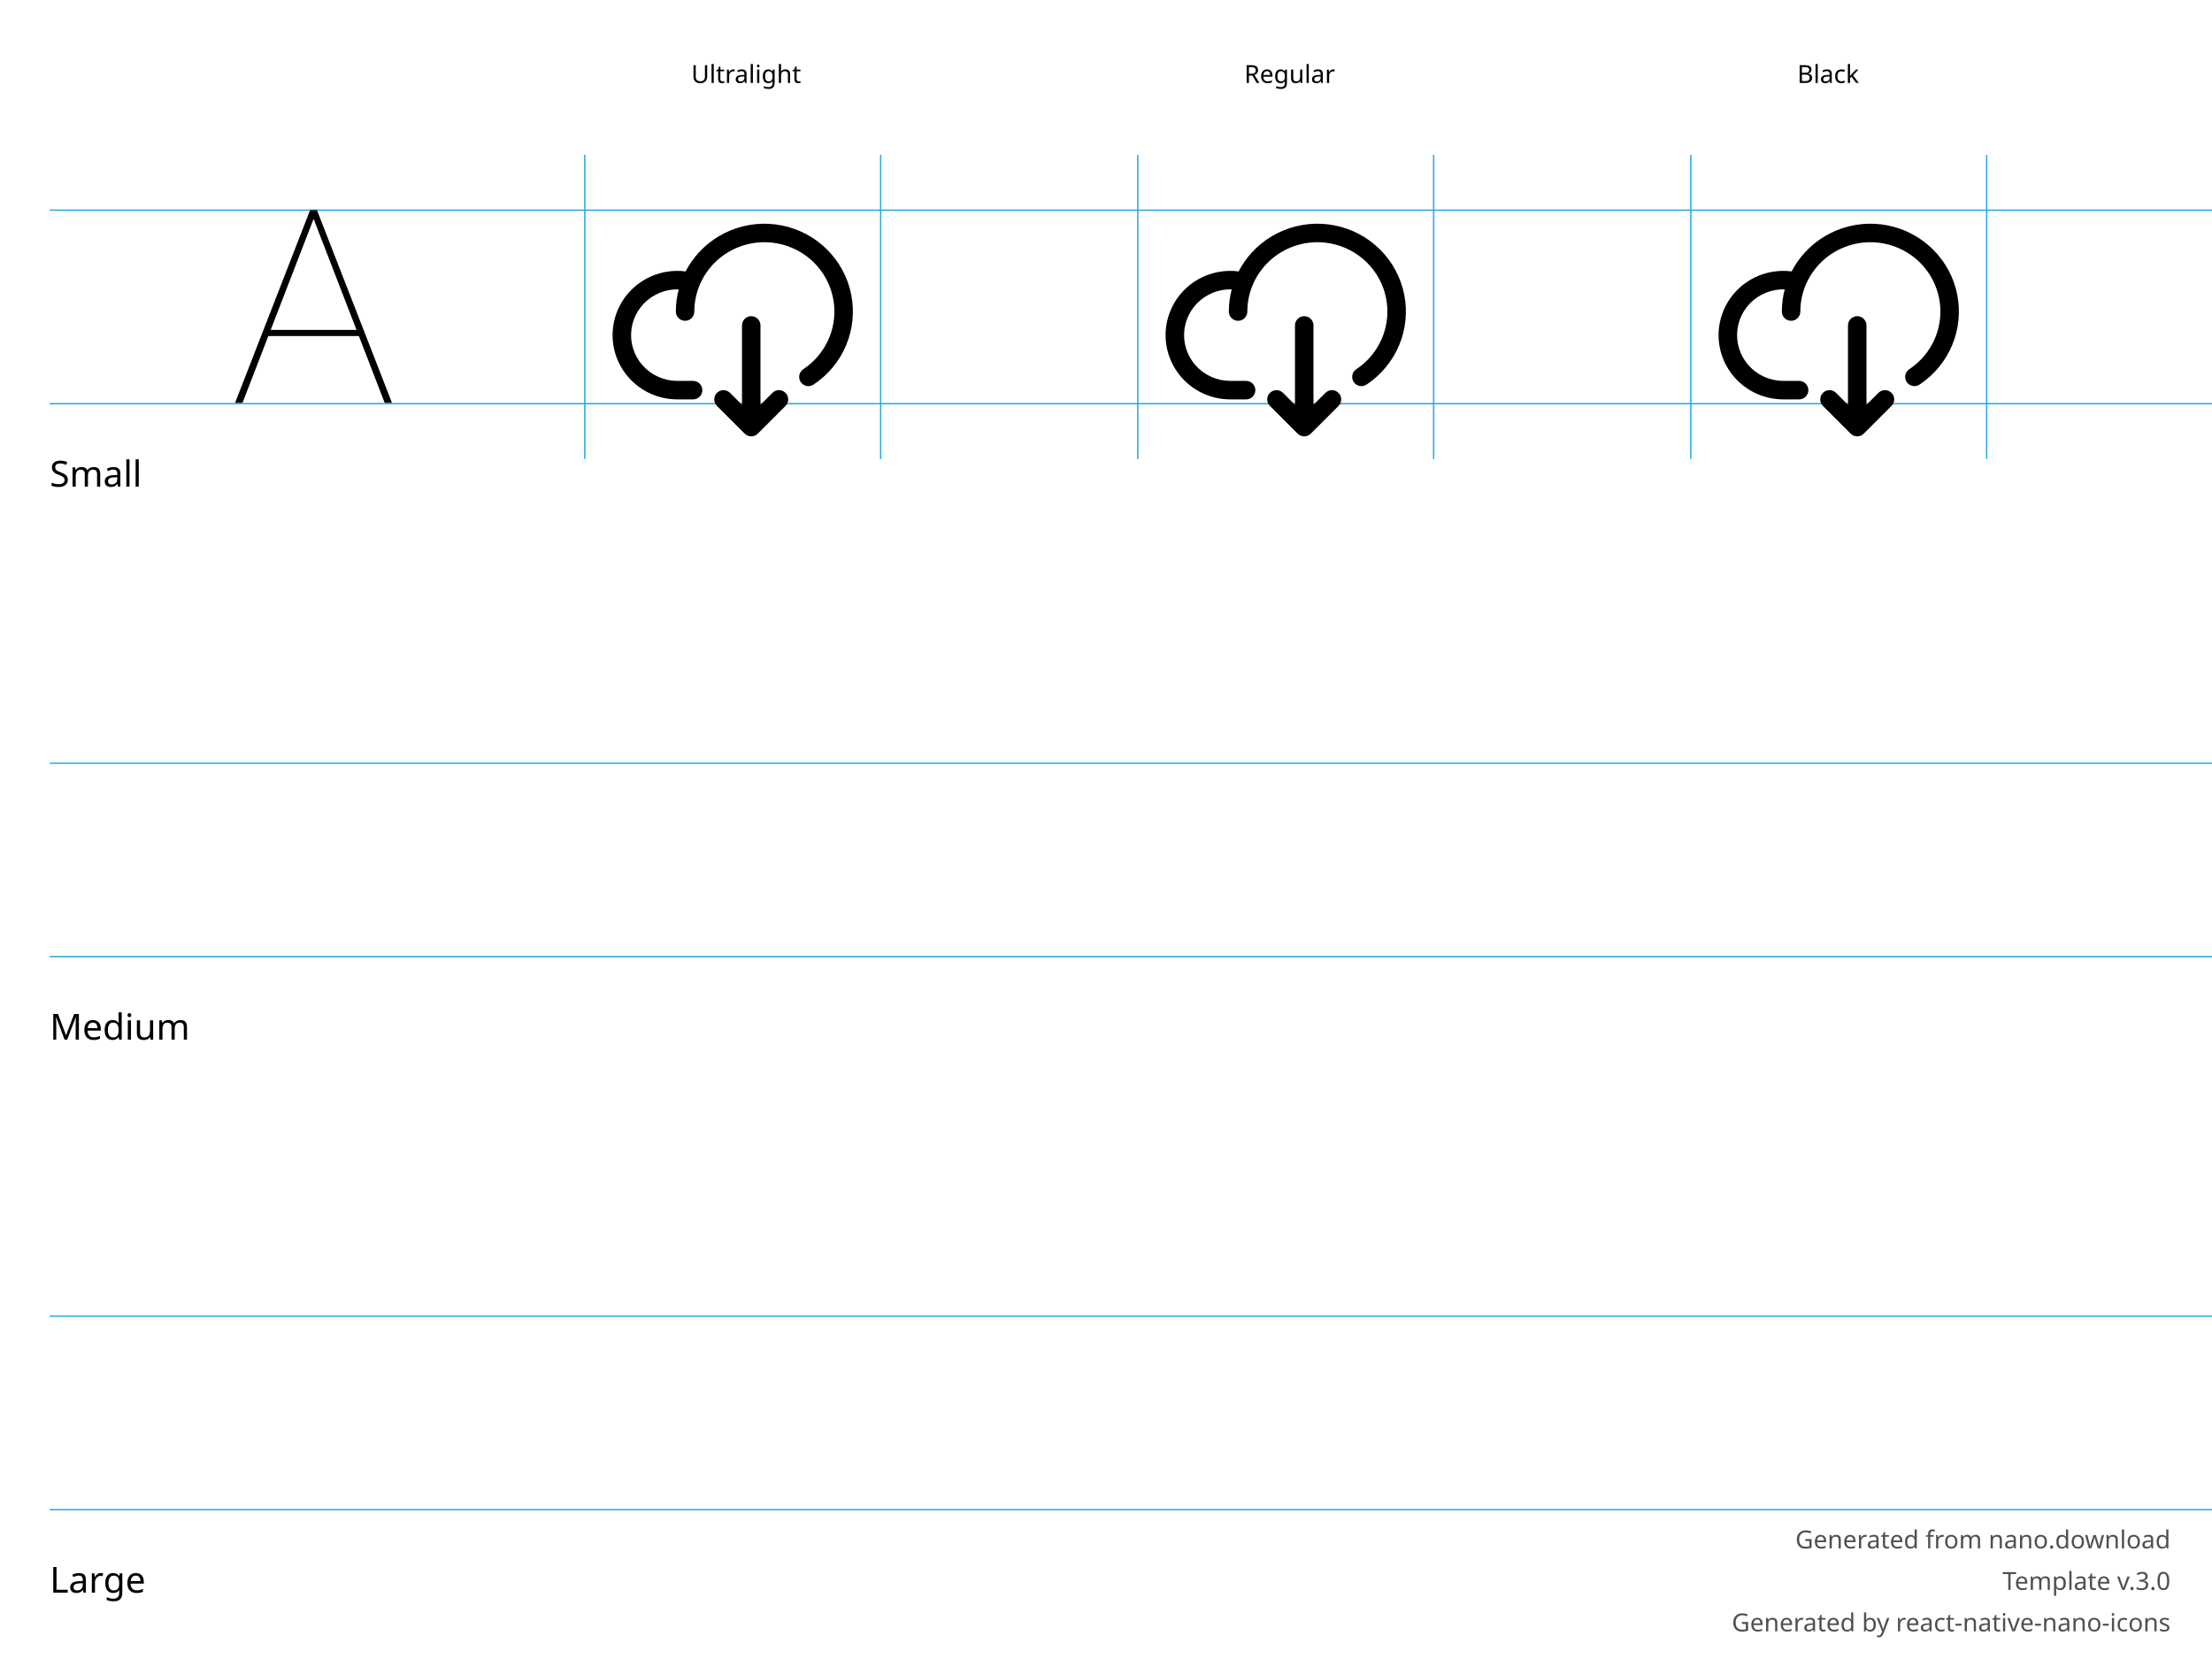
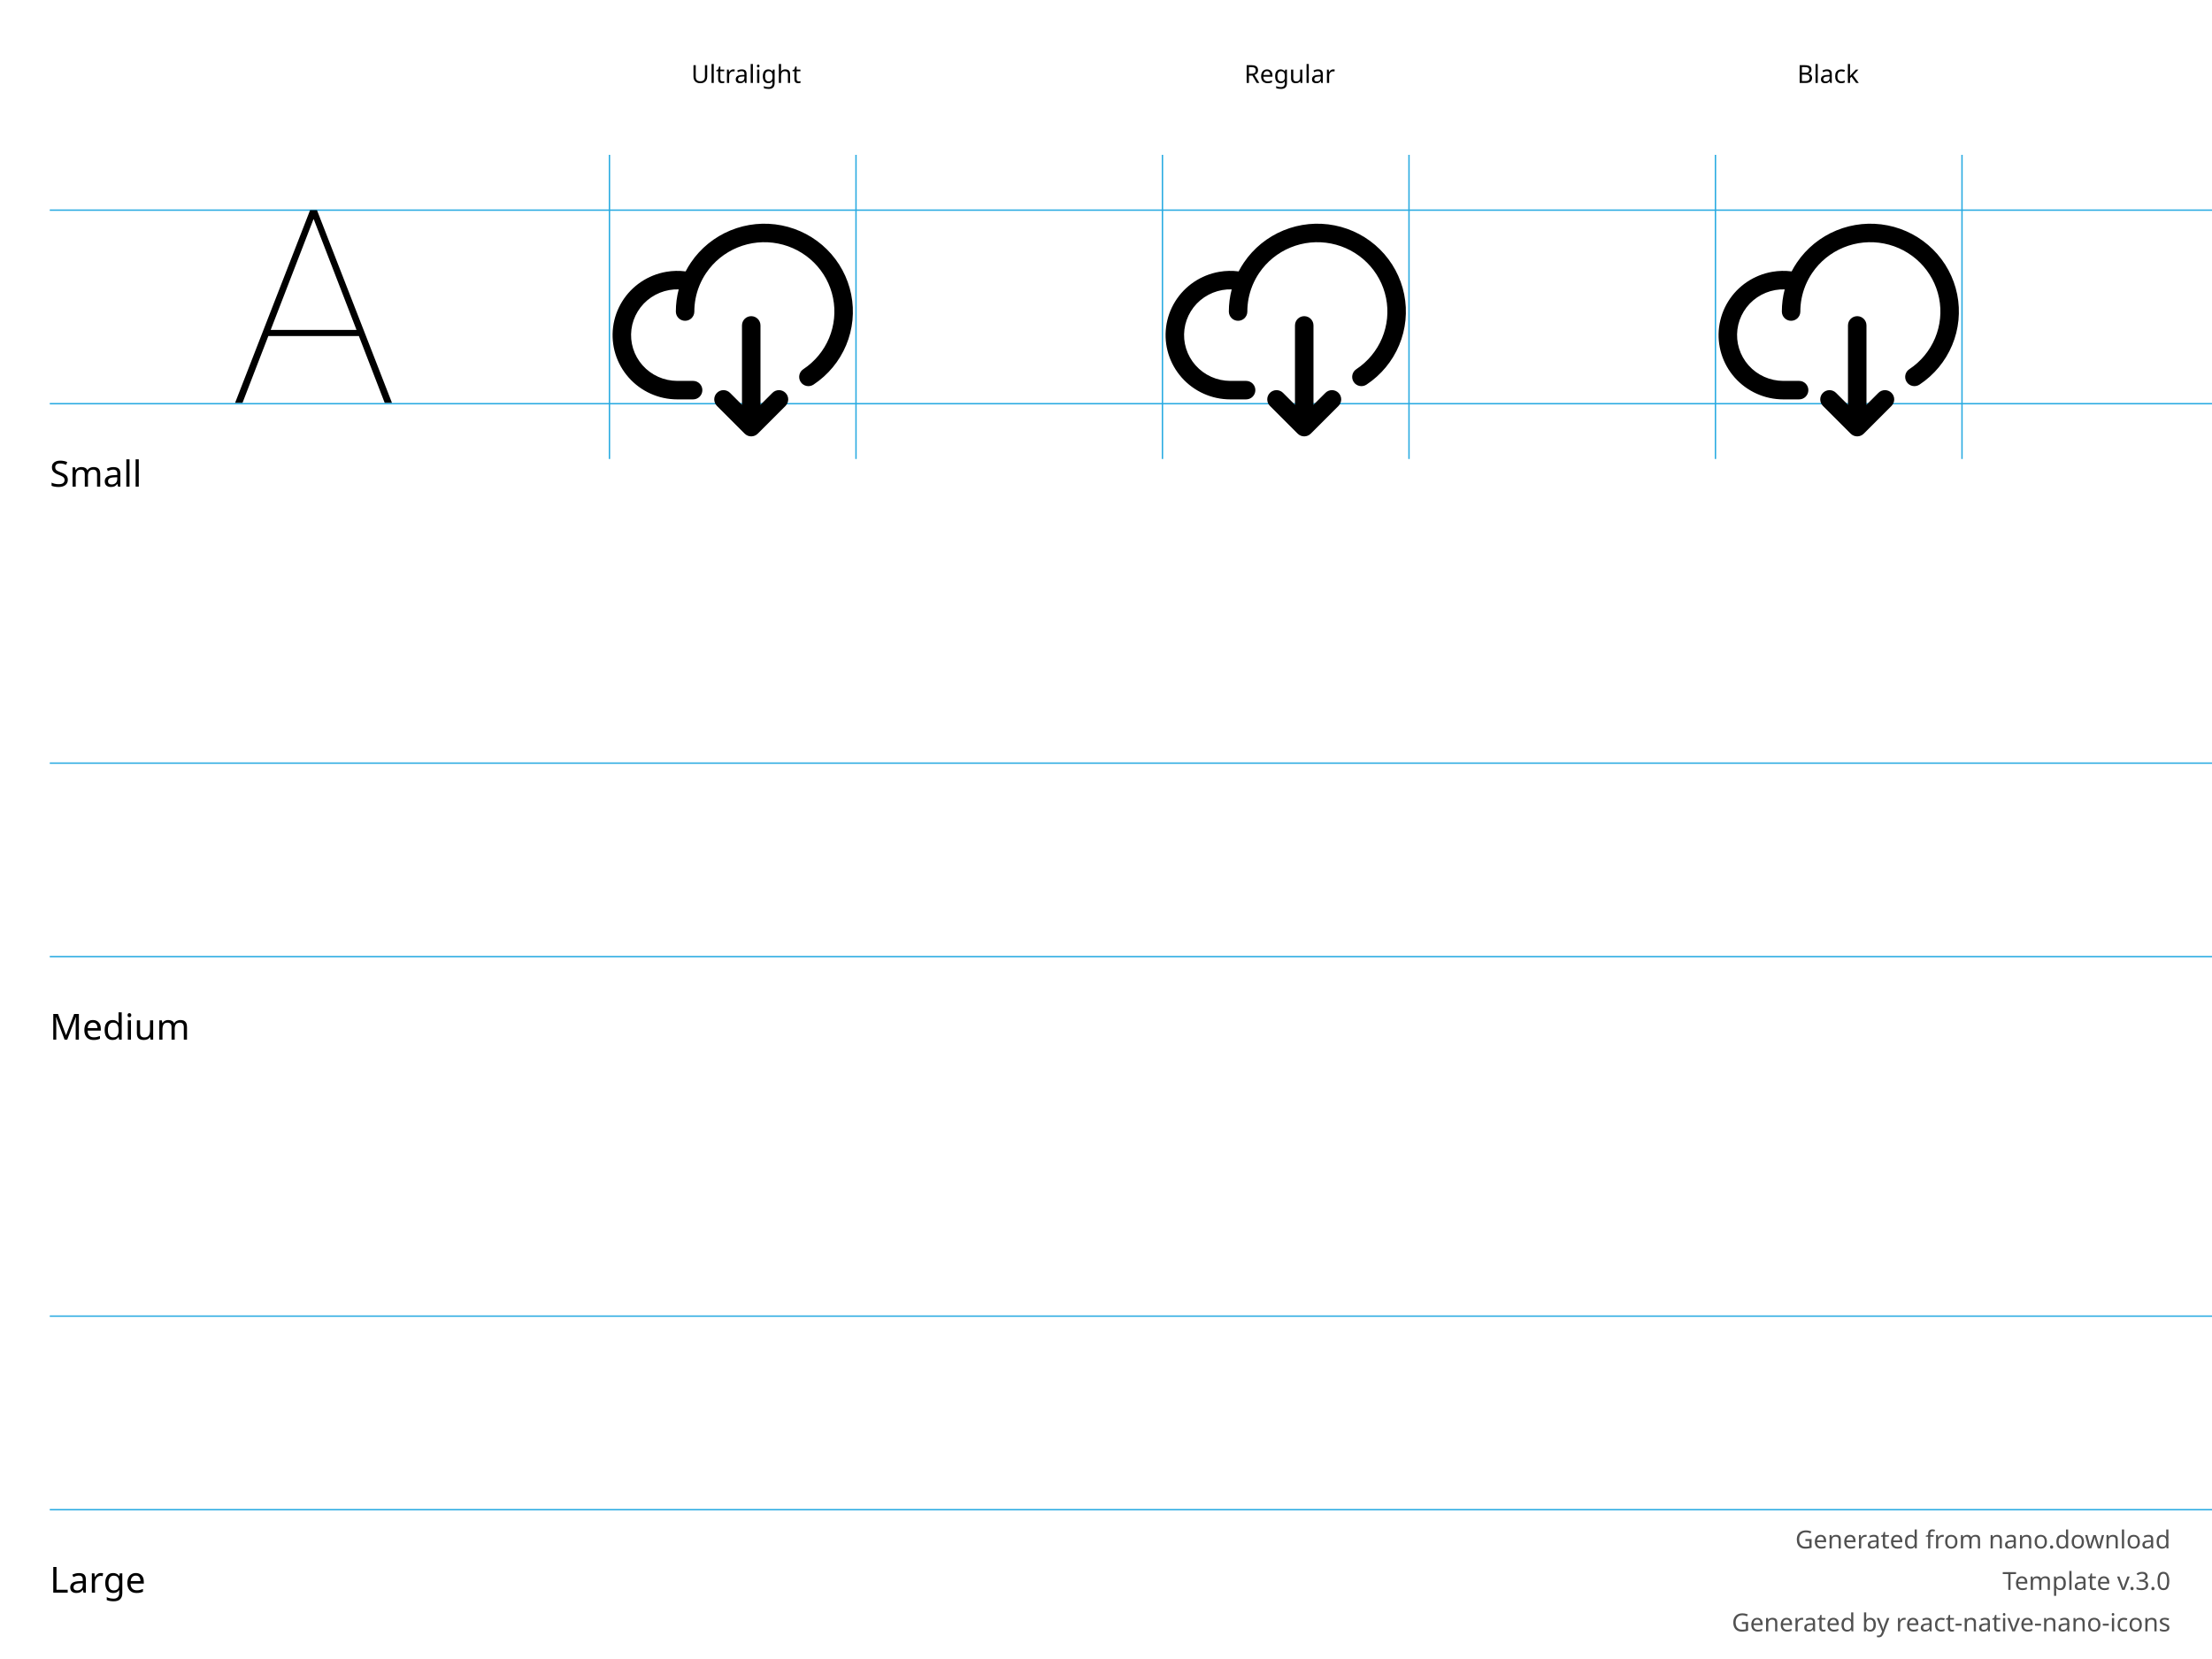
<svg xmlns="http://www.w3.org/2000/svg" width="800" height="600" version="1.1">
  <style>
    .monochrome-0 {fill:#000000}
    .multicolor-0:custom {fill:#000000}
  </style>
  <g id="Notes" font-family="'LucidaGrande', 'Lucida Grande', sans-serif" font-weight="500" font-size="13px">
    <rect x="0" y="0" width="800" height="600" fill="white" />
    <g font-weight="500" font-size="13px">
      <text x="18px" y="176px">Small</text>
      <text x="18px" y="376px">Medium</text>
      <text x="18px" y="576px">Large</text>
    </g>
    <g font-weight="300" font-size="9px">
      <text x="250px" y="30px">Ultralight</text>
      <text x="450px" y="30px">Regular</text>
      <text x="650px" y="30px">Black</text>
      <text id="descriptive-name" fill="#505050" x="785.0" y="560.0" text-anchor="end">Generated from nano.download</text>
      <text id="template-version" fill="#505050" x="785.0" y="575.0" text-anchor="end">Template v.3.0</text>
      <text fill="#505050" x="785.0" y="590.0" text-anchor="end">Generated by react-native-nano-icons</text>
    </g>
  </g>
  <g id="Guides" stroke="rgb(39,170,225)" stroke-width="0.5px">
    <path id="Capline-S" d="M18,76 l800,0" />
    <path id="H-reference" d="M85,145.755 L87.685,145.755 L113.369,79.287 L114.052,79.287 L114.052,76 L112.148,76 L85,145.755 Z M95.693,121.536 L130.996,121.536 L130.263,119.313 L96.474,119.313 L95.693,121.536 Z M139.15,145.755 L141.787,145.755 L114.638,76 L113.466,76 L113.466,79.287 L139.15,145.755 Z" stroke="none" />
    <path id="Baseline-S" d="M18,146 l800,0" />
-     <path id="left-margin-Ultralight-S" d="M211.5,56 l0,110" />
-     <path id="right-margin-Ultralight-S" d="M318.5,56 l0,110" />
-     <path id="left-margin-Regular-S" d="M411.5,56 l0,110" />
-     <path id="right-margin-Regular-S" d="M518.5,56 l0,110" />
-     <path id="left-margin-Black-S" d="M611.5,56 l0,110" />
-     <path id="right-margin-Black-S" d="M718.5,56 l0,110" />
+     <path id="left-margin-Ultralight-S" d="M220.417,56 l0,110" />
+     <path id="right-margin-Ultralight-S" d="M309.583,56 l0,110" />
+     <path id="left-margin-Regular-S" d="M420.417,56 l0,110" />
+     <path id="right-margin-Regular-S" d="M509.583,56 l0,110" />
+     <path id="left-margin-Black-S" d="M620.417,56 l0,110" />
+     <path id="right-margin-Black-S" d="M709.583,56 l0,110" />
    <path id="Capline-M" d="M18,276 l800,0" />
    <path id="Baseline-M" d="M18,346 l800,0" />
    <path id="Capline-L" d="M18,476 l800,0" />
    <path id="Baseline-L" d="M18,546 l800,0" />
  </g>
  <g id="Symbols">
    <g id="Ultralight-S" transform="matrix(3.344,0,0,3.344,211.5,57.5)">
      <path class="monochrome-0 multicolor-0:custom" d="M20.901,9.144 C19.43,8.854 17.905,9.003 16.52,9.572 C15.135,10.141 13.953,11.103 13.122,12.337 C12.858,12.728 12.634,13.14 12.45,13.569 C12.43,13.637 12.403,13.701 12.37,13.762 C12.026,14.63 11.847,15.558 11.847,16.5 C11.847,17.052 11.4,17.5 10.847,17.5 C10.295,17.5 9.847,17.052 9.847,16.5 C9.847,15.686 9.953,14.881 10.157,14.102 C9.818,14.092 9.477,14.116 9.14,14.175 C8.44,14.297 7.775,14.565 7.189,14.96 C6.602,15.356 6.108,15.87 5.739,16.469 C5.369,17.067 5.132,17.736 5.044,18.431 C4.955,19.126 5.017,19.832 5.225,20.502 C5.432,21.172 5.782,21.791 6.25,22.318 C6.718,22.845 7.294,23.268 7.941,23.558 C8.588,23.848 9.289,23.999 10,24 L11.715,24 C12.267,24 12.715,24.448 12.715,25 C12.715,25.552 12.267,26 11.715,26 L9.998,26 C9.006,25.999 8.026,25.789 7.122,25.383 C6.218,24.977 5.411,24.386 4.755,23.646 C4.098,22.907 3.607,22.037 3.314,21.094 C3.022,20.151 2.935,19.157 3.06,18.178 C3.185,17.2 3.518,16.258 4.037,15.418 C4.556,14.577 5.249,13.856 6.07,13.302 C6.891,12.749 7.82,12.375 8.797,12.205 C9.495,12.083 10.206,12.068 10.906,12.158 C11.073,11.835 11.259,11.522 11.463,11.219 C12.516,9.656 14.012,8.44 15.76,7.722 C17.509,7.004 19.432,6.816 21.288,7.182 C23.143,7.548 24.849,8.451 26.188,9.779 C27.528,11.107 28.441,12.801 28.811,14.645 C29.181,16.49 28.991,18.401 28.266,20.138 C27.54,21.875 26.312,23.358 24.737,24.401 C24.277,24.706 23.656,24.58 23.351,24.12 C23.046,23.659 23.172,23.039 23.633,22.734 C24.878,21.909 25.848,20.737 26.42,19.367 C26.992,17.998 27.142,16.492 26.85,15.038 C26.559,13.585 25.839,12.249 24.78,11.2 C23.722,10.15 22.372,9.434 20.901,9.144 Z M21.707,26.707 C22.098,26.317 22.098,25.683 21.707,25.293 C21.317,24.902 20.683,24.902 20.293,25.293 L19,26.586 L19,18 C19,17.448 18.552,17 18,17 C17.448,17 17,17.448 17,18 L17,26.586 L15.707,25.293 C15.317,24.902 14.683,24.902 14.293,25.293 C13.902,25.683 13.902,26.317 14.293,26.707 L17.293,29.707 C17.683,30.098 18.317,30.098 18.707,29.707 L21.707,26.707 Z" />
    </g>
    <g id="Regular-S" transform="matrix(3.344,0,0,3.344,411.5,57.5)">
      <path class="monochrome-0 multicolor-0:custom" d="M20.901,9.144 C19.43,8.854 17.905,9.003 16.52,9.572 C15.135,10.141 13.953,11.103 13.122,12.337 C12.858,12.728 12.634,13.14 12.45,13.569 C12.43,13.637 12.403,13.701 12.37,13.762 C12.026,14.63 11.847,15.558 11.847,16.5 C11.847,17.052 11.4,17.5 10.847,17.5 C10.295,17.5 9.847,17.052 9.847,16.5 C9.847,15.686 9.953,14.881 10.157,14.102 C9.818,14.092 9.477,14.116 9.14,14.175 C8.44,14.297 7.775,14.565 7.189,14.96 C6.602,15.356 6.108,15.87 5.739,16.469 C5.369,17.067 5.132,17.736 5.044,18.431 C4.955,19.126 5.017,19.832 5.225,20.502 C5.432,21.172 5.782,21.791 6.25,22.318 C6.718,22.845 7.294,23.268 7.941,23.558 C8.588,23.848 9.289,23.999 10,24 L11.715,24 C12.267,24 12.715,24.448 12.715,25 C12.715,25.552 12.267,26 11.715,26 L9.998,26 C9.006,25.999 8.026,25.789 7.122,25.383 C6.218,24.977 5.411,24.386 4.755,23.646 C4.098,22.907 3.607,22.037 3.314,21.094 C3.022,20.151 2.935,19.157 3.06,18.178 C3.185,17.2 3.518,16.258 4.037,15.418 C4.556,14.577 5.249,13.856 6.07,13.302 C6.891,12.749 7.82,12.375 8.797,12.205 C9.495,12.083 10.206,12.068 10.906,12.158 C11.073,11.835 11.259,11.522 11.463,11.219 C12.516,9.656 14.012,8.44 15.76,7.722 C17.509,7.004 19.432,6.816 21.288,7.182 C23.143,7.548 24.849,8.451 26.188,9.779 C27.528,11.107 28.441,12.801 28.811,14.645 C29.181,16.49 28.991,18.401 28.266,20.138 C27.54,21.875 26.312,23.358 24.737,24.401 C24.277,24.706 23.656,24.58 23.351,24.12 C23.046,23.659 23.172,23.039 23.633,22.734 C24.878,21.909 25.848,20.737 26.42,19.367 C26.992,17.998 27.142,16.492 26.85,15.038 C26.559,13.585 25.839,12.249 24.78,11.2 C23.722,10.15 22.372,9.434 20.901,9.144 Z M21.707,26.707 C22.098,26.317 22.098,25.683 21.707,25.293 C21.317,24.902 20.683,24.902 20.293,25.293 L19,26.586 L19,18 C19,17.448 18.552,17 18,17 C17.448,17 17,17.448 17,18 L17,26.586 L15.707,25.293 C15.317,24.902 14.683,24.902 14.293,25.293 C13.902,25.683 13.902,26.317 14.293,26.707 L17.293,29.707 C17.683,30.098 18.317,30.098 18.707,29.707 L21.707,26.707 Z" />
    </g>
    <g id="Black-S" transform="matrix(3.344,0,0,3.344,611.5,57.5)">
      <path class="monochrome-0 multicolor-0:custom" d="M20.901,9.144 C19.43,8.854 17.905,9.003 16.52,9.572 C15.135,10.141 13.953,11.103 13.122,12.337 C12.858,12.728 12.634,13.14 12.45,13.569 C12.43,13.637 12.403,13.701 12.37,13.762 C12.026,14.63 11.847,15.558 11.847,16.5 C11.847,17.052 11.4,17.5 10.847,17.5 C10.295,17.5 9.847,17.052 9.847,16.5 C9.847,15.686 9.953,14.881 10.157,14.102 C9.818,14.092 9.477,14.116 9.14,14.175 C8.44,14.297 7.775,14.565 7.189,14.96 C6.602,15.356 6.108,15.87 5.739,16.469 C5.369,17.067 5.132,17.736 5.044,18.431 C4.955,19.126 5.017,19.832 5.225,20.502 C5.432,21.172 5.782,21.791 6.25,22.318 C6.718,22.845 7.294,23.268 7.941,23.558 C8.588,23.848 9.289,23.999 10,24 L11.715,24 C12.267,24 12.715,24.448 12.715,25 C12.715,25.552 12.267,26 11.715,26 L9.998,26 C9.006,25.999 8.026,25.789 7.122,25.383 C6.218,24.977 5.411,24.386 4.755,23.646 C4.098,22.907 3.607,22.037 3.314,21.094 C3.022,20.151 2.935,19.157 3.06,18.178 C3.185,17.2 3.518,16.258 4.037,15.418 C4.556,14.577 5.249,13.856 6.07,13.302 C6.891,12.749 7.82,12.375 8.797,12.205 C9.495,12.083 10.206,12.068 10.906,12.158 C11.073,11.835 11.259,11.522 11.463,11.219 C12.516,9.656 14.012,8.44 15.76,7.722 C17.509,7.004 19.432,6.816 21.288,7.182 C23.143,7.548 24.849,8.451 26.188,9.779 C27.528,11.107 28.441,12.801 28.811,14.645 C29.181,16.49 28.991,18.401 28.266,20.138 C27.54,21.875 26.312,23.358 24.737,24.401 C24.277,24.706 23.656,24.58 23.351,24.12 C23.046,23.659 23.172,23.039 23.633,22.734 C24.878,21.909 25.848,20.737 26.42,19.367 C26.992,17.998 27.142,16.492 26.85,15.038 C26.559,13.585 25.839,12.249 24.78,11.2 C23.722,10.15 22.372,9.434 20.901,9.144 Z M21.707,26.707 C22.098,26.317 22.098,25.683 21.707,25.293 C21.317,24.902 20.683,24.902 20.293,25.293 L19,26.586 L19,18 C19,17.448 18.552,17 18,17 C17.448,17 17,17.448 17,18 L17,26.586 L15.707,25.293 C15.317,24.902 14.683,24.902 14.293,25.293 C13.902,25.683 13.902,26.317 14.293,26.707 L17.293,29.707 C17.683,30.098 18.317,30.098 18.707,29.707 L21.707,26.707 Z" />
    </g>
  </g>
</svg>
